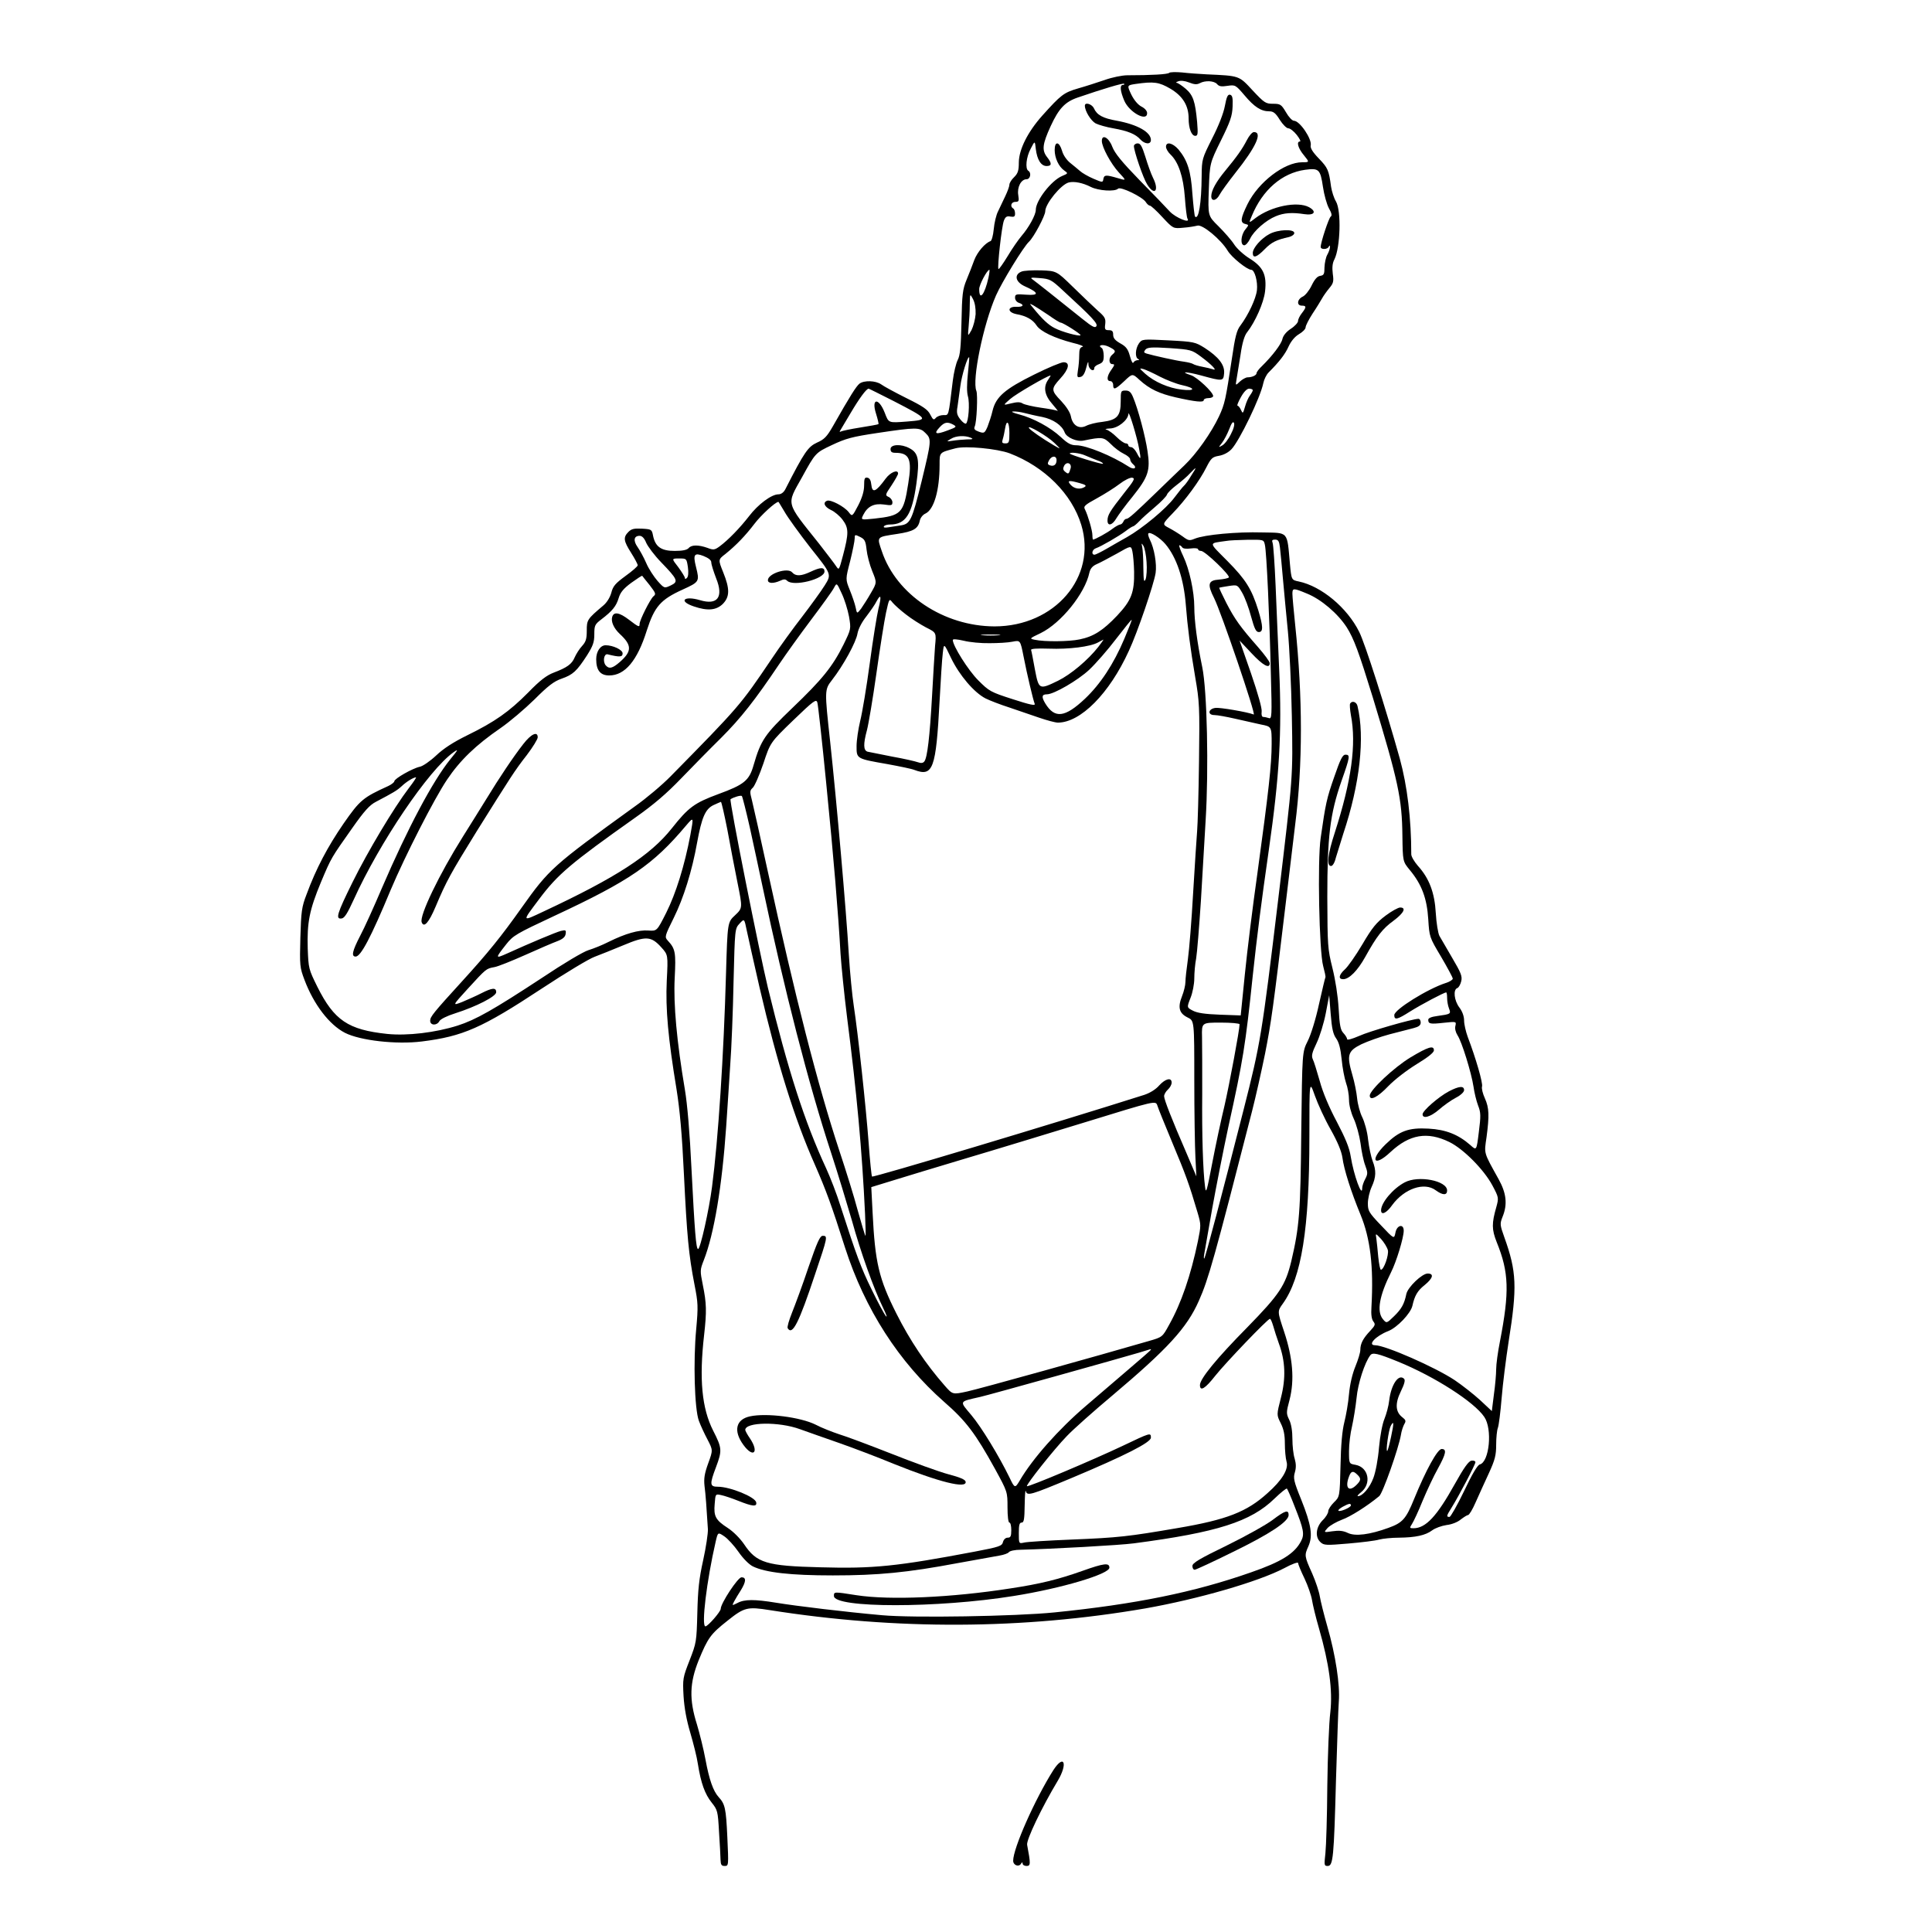
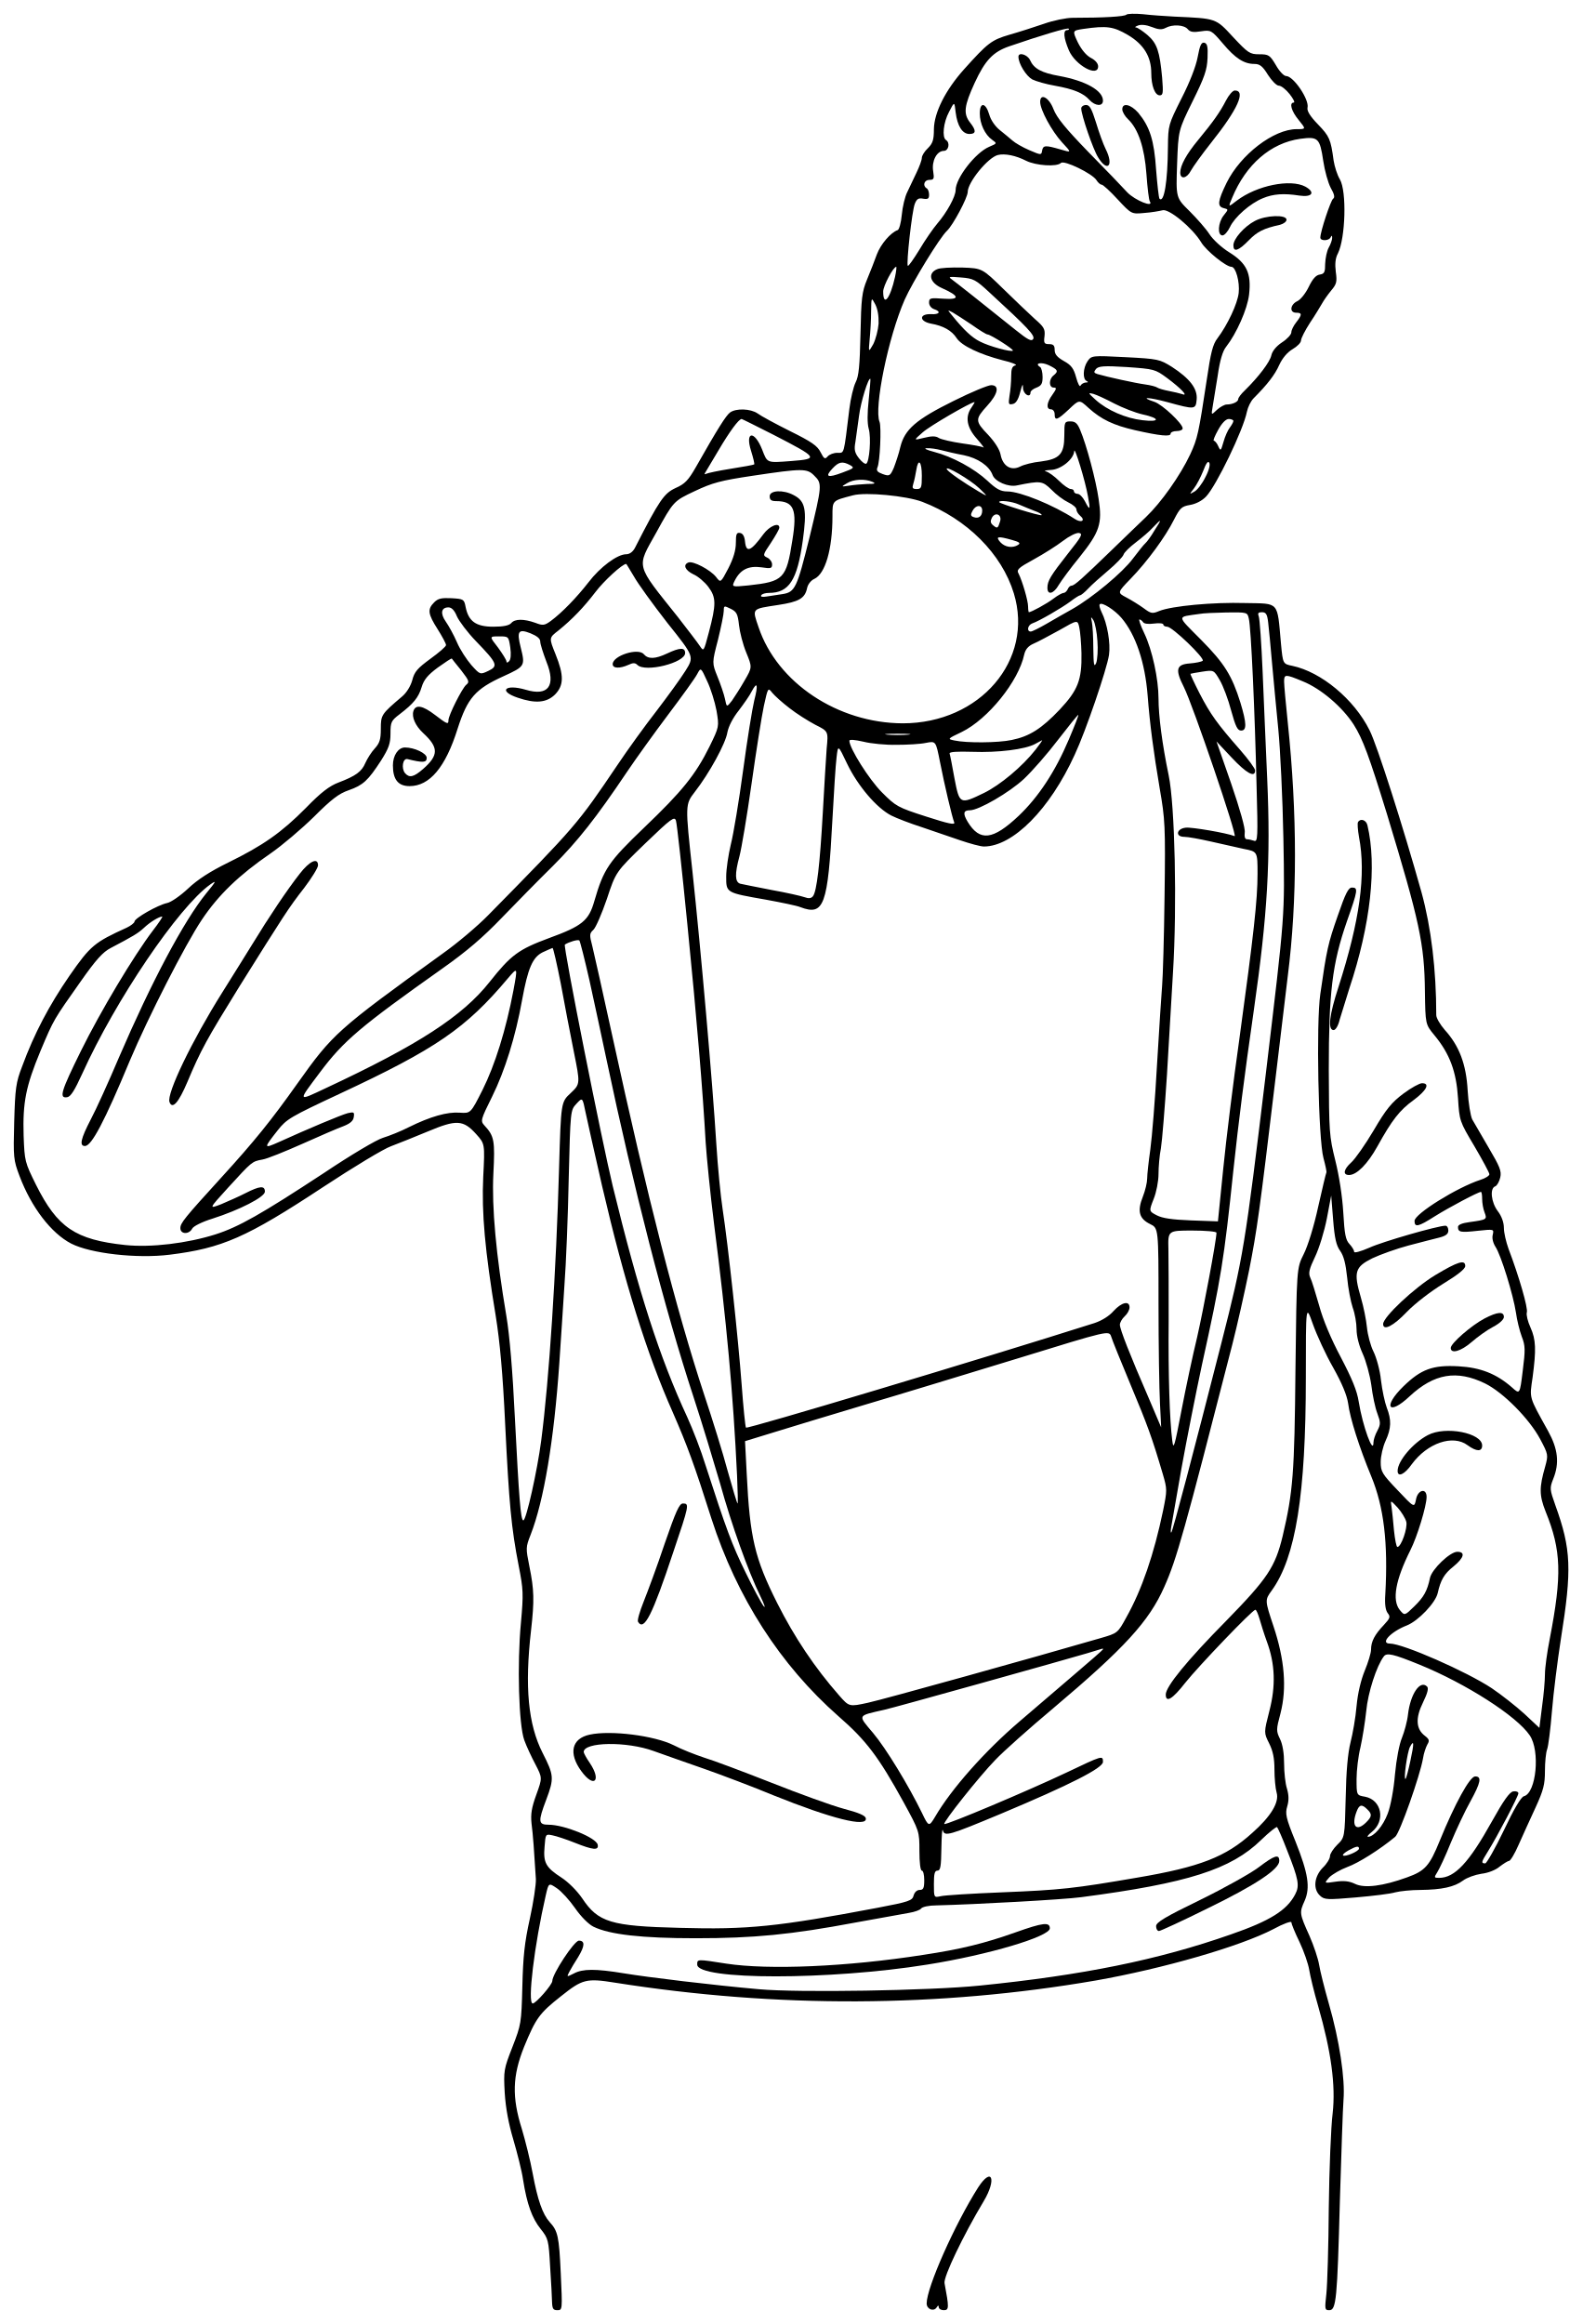
- <svg xmlns="http://www.w3.org/2000/svg" viewBox="0 0 1024 1024" role="img" aria-labelledby="t">
+ <svg xmlns="http://www.w3.org/2000/svg" viewBox="153.32 32.53 655.09 962.18" role="img" aria-labelledby="t">
  <g transform="translate(0,1024) scale(0.1,-0.1)" fill="currentColor" stroke="none">
    <path d="M6197 9854 c-7 -8 -95 -13 -222 -13 -27 0 -81 -11 -120 -25 -38 -13 -103 -34 -142 -45 -75 -22 -90 -34 -188 -143 -77 -86 -124 -179 -125 -248 0 -45 -5 -59 -25 -79 -14 -13 -25 -31 -25 -40 0 -9 -10 -36 -22 -61 -12 -25 -29 -61 -38 -80 -10 -19 -20 -62 -23 -95 -3 -33 -11 -61 -17 -63 -29 -10 -70 -58 -86 -100 -9 -26 -28 -73 -41 -105 -21 -51 -24 -77 -27 -226 -3 -132 -7 -174 -20 -199 -9 -18 -21 -68 -26 -110 -24 -195 -20 -182 -50 -182 -15 0 -33 -7 -40 -15 -11 -13 -15 -10 -29 17 -13 27 -38 44 -127 88 -60 30 -121 63 -134 73 -29 20 -89 22 -114 4 -17 -13 -49 -63 -142 -227 -31 -54 -45 -69 -84 -86 -47 -22 -66 -48 -167 -246 -9 -18 -23 -28 -37 -28 -37 0 -108 -53 -156 -116 -49 -63 -110 -126 -156 -160 -26 -19 -33 -20 -64 -8 -48 17 -85 17 -100 -1 -9 -10 -32 -15 -74 -15 -72 0 -103 22 -115 82 -6 32 -9 33 -58 36 -42 2 -56 -1 -72 -17 -29 -29 -26 -48 14 -111 19 -30 35 -60 35 -66 0 -6 -29 -31 -65 -57 -53 -39 -66 -53 -75 -89 -7 -25 -24 -52 -42 -67 -86 -73 -88 -76 -88 -134 0 -44 -5 -59 -25 -81 -14 -15 -31 -42 -39 -60 -15 -36 -40 -54 -111 -81 -37 -14 -72 -40 -135 -105 -102 -103 -178 -156 -323 -227 -75 -37 -126 -70 -165 -107 -32 -30 -71 -57 -87 -60 -38 -8 -135 -63 -135 -77 0 -5 -15 -17 -32 -25 -134 -61 -150 -74 -237 -199 -84 -122 -146 -239 -196 -375 -26 -67 -29 -91 -33 -230 -4 -148 -3 -158 22 -224 49 -130 131 -237 214 -280 80 -41 272 -63 408 -46 217 27 318 71 635 280 126 83 252 159 281 169 29 11 97 38 152 61 119 50 147 49 201 -11 36 -40 36 -40 29 -177 -7 -150 7 -304 52 -577 17 -107 29 -236 39 -450 16 -326 25 -425 56 -584 19 -97 20 -114 9 -236 -16 -169 -9 -422 14 -485 9 -25 30 -70 46 -100 29 -56 29 -56 4 -125 -20 -55 -24 -81 -20 -120 6 -45 11 -116 18 -230 1 -22 -10 -96 -25 -164 -22 -99 -28 -157 -31 -280 -4 -153 -5 -158 -41 -251 -36 -92 -37 -98 -32 -190 4 -64 16 -128 36 -195 16 -55 35 -129 40 -165 16 -101 37 -159 73 -204 31 -39 33 -45 39 -156 4 -63 8 -130 8 -147 1 -27 5 -33 22 -33 21 0 21 2 14 153 -7 153 -12 175 -46 212 -29 32 -50 92 -70 200 -10 55 -31 138 -45 185 -42 133 -39 220 9 340 49 119 63 139 153 210 89 71 105 75 224 56 671 -106 1340 -103 1990 9 278 49 598 141 736 213 40 22 74 34 74 28 0 -6 15 -43 34 -82 18 -38 36 -90 40 -115 4 -25 20 -92 37 -150 54 -188 73 -328 60 -444 -7 -55 -14 -230 -16 -390 -1 -159 -6 -320 -10 -357 -7 -64 -7 -68 12 -68 29 0 33 45 44 455 6 193 12 380 15 417 7 86 -17 246 -61 398 -18 63 -36 135 -40 160 -4 25 -22 79 -40 120 -42 93 -42 96 -20 145 24 55 15 113 -38 246 -40 98 -43 115 -34 145 7 24 7 45 -1 73 -7 21 -12 68 -12 104 0 42 -6 80 -17 102 -16 33 -16 39 2 106 27 105 17 223 -29 361 -36 108 -36 108 -7 148 99 137 141 397 141 882 0 303 0 303 29 221 16 -45 53 -126 84 -180 37 -66 57 -115 62 -148 8 -63 46 -182 96 -303 52 -126 70 -275 58 -488 -3 -42 1 -66 10 -78 12 -15 10 -21 -16 -49 -38 -40 -53 -68 -53 -102 0 -14 -12 -53 -26 -87 -16 -39 -29 -93 -34 -147 -4 -48 -16 -115 -25 -150 -11 -44 -18 -119 -20 -229 -4 -165 -4 -165 -35 -195 -16 -16 -30 -37 -30 -47 0 -10 -13 -32 -30 -48 -36 -37 -41 -89 -11 -116 18 -17 31 -17 148 -7 70 6 144 15 163 21 19 5 66 10 105 10 87 1 140 12 176 39 16 12 50 24 76 28 28 3 60 16 76 30 16 12 33 23 38 23 6 0 24 30 40 67 17 38 48 107 70 154 33 72 39 96 39 152 0 36 4 76 9 89 5 13 14 84 20 158 6 74 23 209 37 299 46 289 43 371 -23 554 -23 65 -24 70 -9 108 27 66 20 125 -21 199 -81 146 -77 133 -64 223 15 114 14 155 -9 206 -11 24 -18 52 -15 62 6 17 -33 151 -76 264 -10 28 -19 66 -19 86 0 22 -9 48 -25 69 -28 37 -34 95 -11 103 8 3 17 20 21 37 6 26 -2 45 -48 123 -30 51 -60 103 -68 117 -7 14 -16 68 -19 120 -6 109 -35 185 -95 251 -19 22 -35 49 -35 61 0 188 -21 362 -61 508 -75 268 -184 610 -215 671 -64 129 -201 242 -320 267 -39 8 -39 8 -47 92 -16 178 -5 165 -147 168 -134 4 -305 -12 -357 -33 -29 -12 -34 -11 -65 12 -18 13 -50 33 -71 44 -38 20 -38 20 17 77 70 72 145 175 180 245 25 49 32 55 66 61 24 4 50 17 67 35 42 44 154 275 169 351 4 19 16 44 28 56 56 56 88 97 106 138 13 28 33 52 55 65 19 11 35 27 35 36 0 9 17 42 37 73 21 31 43 68 50 80 7 13 24 37 38 54 22 26 25 36 19 77 -4 33 -2 57 9 77 31 63 37 256 8 306 -11 18 -22 53 -26 78 -12 89 -17 100 -65 150 -33 34 -46 56 -43 69 8 33 -58 131 -89 131 -9 0 -28 20 -42 45 -25 42 -30 45 -69 45 -39 0 -46 5 -108 71 -73 79 -68 77 -244 85 -38 2 -97 6 -130 10 -33 3 -64 2 -68 -2z m162 -55 c29 16 77 13 92 -5 10 -12 23 -14 55 -9 41 6 43 5 90 -50 52 -62 88 -85 131 -85 22 0 34 -9 56 -45 16 -25 36 -45 45 -45 10 0 30 -16 45 -35 15 -19 23 -35 17 -35 -20 0 -10 -36 21 -73 30 -37 30 -37 -9 -37 -95 0 -232 -105 -290 -222 -37 -76 -40 -98 -12 -105 20 -5 20 -5 0 -30 -24 -30 -27 -83 -5 -83 8 0 22 16 31 35 19 41 84 98 136 119 43 18 87 21 151 11 53 -8 68 13 25 37 -62 33 -201 5 -284 -58 -36 -28 -36 -28 -19 12 57 138 160 227 282 244 74 10 81 3 95 -91 6 -41 20 -91 31 -112 15 -26 18 -40 10 -45 -10 -7 -53 -136 -53 -161 0 -15 37 -14 43 2 4 8 6 7 6 -3 0 -8 -6 -26 -14 -40 -8 -14 -14 -44 -15 -67 0 -35 -3 -42 -22 -45 -16 -2 -30 -18 -46 -51 -13 -27 -34 -53 -47 -59 -30 -14 -34 -48 -5 -48 25 0 25 -8 0 -40 -11 -14 -20 -32 -20 -41 0 -9 -17 -28 -39 -42 -24 -16 -40 -36 -44 -54 -6 -27 -52 -88 -109 -144 -16 -15 -28 -31 -28 -37 0 -11 -24 -22 -48 -22 -8 0 -27 -10 -40 -22 -24 -23 -24 -23 -18 12 3 19 13 78 21 129 9 64 21 103 35 120 43 55 88 156 95 216 10 89 -10 130 -82 175 -31 19 -68 53 -82 75 -14 22 -52 65 -83 96 -56 55 -56 55 -51 195 5 139 5 139 64 259 50 101 60 130 62 180 2 47 -1 60 -14 63 -12 2 -18 -12 -27 -60 -7 -38 -33 -105 -67 -171 -54 -108 -55 -110 -56 -200 -1 -145 -16 -234 -35 -215 -3 4 -9 57 -14 120 -8 122 -26 178 -74 236 -31 35 -66 43 -66 14 0 -10 11 -29 24 -41 42 -40 68 -117 76 -227 4 -56 10 -107 14 -113 18 -28 -61 4 -93 37 -19 21 -91 96 -161 167 -95 98 -131 142 -145 178 -18 48 -55 68 -55 30 0 -33 48 -121 90 -167 41 -44 41 -44 -6 -30 -62 18 -72 18 -76 -5 -3 -19 -4 -19 -53 2 -28 12 -59 30 -70 40 -11 10 -35 29 -52 43 -19 15 -38 42 -44 65 -15 50 -39 52 -39 4 0 -42 21 -88 51 -109 21 -15 21 -15 -12 -29 -57 -24 -139 -130 -139 -179 0 -27 -37 -94 -76 -139 -17 -20 -51 -69 -74 -108 -24 -39 -45 -69 -48 -67 -7 8 17 227 29 257 8 20 15 25 35 21 19 -3 24 0 24 16 0 12 -4 24 -10 27 -18 11 -10 35 11 35 19 0 21 4 16 36 -7 42 15 84 44 84 20 0 27 34 9 45 -17 11 -11 73 13 117 22 43 22 43 27 -2 7 -57 28 -90 57 -90 28 0 29 14 3 47 -29 37 -25 69 19 165 43 93 76 128 143 151 131 45 241 78 246 73 3 -3 0 -6 -6 -6 -18 0 -15 -32 7 -84 27 -62 121 -113 121 -66 0 12 -12 26 -30 35 -19 10 -39 34 -54 64 -23 49 -23 49 23 56 97 14 124 10 184 -25 66 -39 97 -90 97 -158 0 -52 15 -92 35 -92 14 0 15 10 10 73 -10 109 -21 142 -60 176 -20 17 -41 31 -48 32 -7 0 -3 4 8 8 12 5 34 3 57 -6 27 -11 42 -12 57 -4z m-577 -550 c40 -20 127 -26 144 -9 13 13 130 -44 147 -71 6 -10 16 -19 22 -19 5 0 35 -27 66 -61 57 -61 57 -61 110 -56 30 2 63 8 75 11 26 9 125 -73 161 -133 21 -35 103 -101 125 -101 18 0 35 -63 30 -108 -5 -45 -46 -132 -88 -188 -19 -24 -28 -60 -44 -170 -34 -224 -38 -244 -69 -311 -41 -87 -120 -199 -183 -259 -28 -27 -91 -87 -139 -134 -124 -120 -157 -150 -169 -150 -6 0 -13 -7 -16 -15 -4 -8 -11 -15 -17 -15 -5 0 -24 -10 -41 -23 -27 -21 -93 -57 -103 -57 -1 0 -3 10 -3 23 0 25 -24 106 -39 136 -10 17 -3 24 63 60 40 22 94 56 120 76 26 20 56 35 67 33 17 -3 10 -15 -45 -84 -73 -93 -86 -114 -86 -143 0 -32 26 -25 47 12 11 18 49 70 86 115 83 104 95 138 79 241 -11 77 -50 224 -77 287 -11 26 -20 34 -39 34 -25 0 -26 -2 -26 -58 0 -77 -19 -98 -97 -108 -32 -3 -71 -13 -86 -21 -38 -19 -72 2 -81 50 -4 21 -24 52 -51 81 -55 57 -55 65 -5 120 46 50 53 86 17 86 -13 0 -83 -29 -155 -65 -156 -77 -203 -118 -221 -191 -6 -27 -19 -65 -27 -86 -15 -34 -18 -36 -46 -26 -22 8 -27 14 -22 27 11 22 17 169 9 189 -24 57 36 351 104 506 32 72 145 257 175 285 25 23 86 138 86 161 0 40 84 143 125 153 29 7 74 -2 117 -24z m-543 -481 c-20 -90 -49 -126 -49 -60 0 23 42 102 54 102 2 0 0 -19 -5 -42z m-68 -193 c-2 -27 -12 -65 -22 -85 -20 -35 -20 -35 -15 20 3 30 6 82 6 115 1 60 1 60 17 30 10 -19 15 -48 14 -80z m-41 -316 c-6 -56 -6 -97 0 -119 11 -37 3 -137 -10 -145 -5 -3 -18 7 -30 22 -18 23 -21 36 -15 68 3 22 10 70 15 108 7 57 39 161 47 153 1 -1 -2 -40 -7 -87z m426 -31 c-28 -39 -20 -83 22 -130 20 -23 32 -39 27 -36 -6 4 -45 11 -88 17 -42 6 -85 16 -96 22 -13 9 -30 9 -62 1 -44 -11 -44 -11 -5 23 29 26 196 123 214 125 2 0 -4 -10 -12 -22z m-819 -114 c184 -95 187 -99 73 -108 -104 -8 -99 -9 -121 47 -32 81 -72 77 -46 -5 9 -29 15 -54 13 -56 -2 -2 -46 -10 -97 -18 -51 -8 -97 -18 -102 -21 -6 -3 -8 -2 -5 3 3 5 28 47 56 94 46 78 84 130 96 130 2 0 62 -30 133 -66z m1903 58 c0 -5 -7 -17 -15 -28 -8 -10 -20 -37 -26 -59 -11 -38 -12 -39 -22 -17 -5 12 -14 22 -18 22 -4 0 4 20 18 45 16 29 32 45 44 45 10 0 19 -4 19 -8z m-1210 -121 c19 -5 61 -15 94 -21 58 -12 105 -44 119 -82 10 -27 65 -51 101 -43 98 20 105 19 143 -18 19 -20 50 -43 69 -52 19 -9 34 -22 34 -29 0 -8 7 -19 15 -26 25 -21 5 -32 -23 -13 -86 56 -224 113 -278 113 -27 0 -45 9 -82 44 -55 51 -145 100 -222 120 -31 8 -44 15 -30 15 14 1 41 -3 60 -8z m608 -192 c11 -57 8 -60 -13 -19 -9 17 -22 30 -30 30 -8 0 -15 5 -15 10 0 6 -6 10 -13 10 -8 0 -30 15 -49 34 -19 19 -43 36 -54 39 -10 2 -2 5 19 6 42 1 96 44 98 78 1 23 46 -124 57 -188z m486 80 c-13 -27 -34 -54 -46 -60 -21 -12 -21 -12 -1 14 11 14 28 47 38 72 12 32 20 43 25 34 5 -7 -1 -32 -16 -60z m-1471 50 c19 -11 17 -13 -32 -31 -61 -23 -74 -18 -41 17 26 28 41 31 73 14z m297 -44 c0 -49 -2 -55 -21 -55 -18 0 -20 4 -14 23 4 12 9 37 12 55 8 52 23 37 23 -23z m238 -52 c37 -36 37 -36 -3 -13 -61 36 -123 79 -131 91 -13 22 98 -43 134 -78z m-683 52 c33 -32 32 -40 -20 -255 -52 -210 -60 -227 -112 -235 -21 -3 -51 -8 -66 -10 -17 -3 -26 -1 -22 5 3 6 18 10 32 10 83 0 117 52 140 216 18 129 11 164 -38 189 -43 23 -99 20 -99 -5 0 -15 7 -20 26 -20 74 0 89 -34 68 -162 -25 -160 -36 -171 -182 -187 -70 -7 -70 -7 -56 21 23 45 57 61 109 54 40 -6 45 -5 45 12 0 10 -9 23 -20 28 -19 9 -19 11 15 61 19 29 35 57 35 63 0 24 -41 7 -66 -27 -52 -71 -71 -79 -76 -31 -2 22 -9 34 -20 36 -15 3 -18 -4 -18 -41 0 -30 -10 -64 -31 -105 -32 -61 -32 -61 -51 -36 -24 30 -95 67 -114 60 -24 -9 -15 -32 20 -49 19 -8 47 -32 62 -52 33 -44 33 -72 2 -189 -21 -79 -21 -80 -37 -56 -9 14 -50 67 -91 120 -178 223 -172 202 -90 349 72 131 72 131 159 172 74 35 107 44 241 64 207 31 225 31 255 0z m240 -25 c16 -7 11 -9 -21 -9 -23 -1 -57 -4 -75 -7 -34 -5 -34 -5 -9 10 27 17 74 19 105 6z m207 -83 c185 -71 329 -215 379 -379 84 -276 -140 -538 -460 -538 -269 1 -520 168 -597 398 -27 79 -30 75 81 92 86 13 111 27 120 70 3 15 16 32 30 38 45 21 75 122 75 259 0 67 -2 64 85 87 53 14 221 -2 287 -27z m400 -11 c18 -8 48 -20 66 -27 18 -6 30 -14 28 -17 -5 -5 -176 48 -176 54 0 9 53 3 82 -10z m-152 -25 c0 -24 -15 -35 -36 -27 -12 4 -13 10 -4 26 14 26 40 26 40 1z m74 -45 c-9 -29 -11 -31 -29 -16 -11 9 -12 17 -5 31 14 26 43 13 34 -15z m639 -38 c-14 -24 -31 -47 -38 -53 -6 -5 -29 -34 -51 -63 -42 -57 -168 -162 -251 -209 -28 -15 -75 -43 -105 -60 -31 -18 -61 -33 -67 -33 -18 0 -13 27 7 34 27 9 122 64 158 91 18 14 36 25 39 25 4 0 19 12 34 28 14 15 52 49 83 75 32 27 60 56 63 65 3 10 26 32 51 51 25 19 58 47 72 63 36 38 37 35 5 -14z m-589 -39 c29 -8 36 -13 25 -20 -23 -15 -55 -10 -74 11 -21 24 -11 26 49 9z m-1566 -151 c16 -29 79 -116 139 -193 111 -139 111 -139 74 -198 -20 -32 -74 -106 -119 -165 -46 -59 -120 -161 -164 -227 -164 -243 -171 -251 -533 -619 -44 -45 -129 -117 -190 -160 -436 -315 -454 -331 -601 -538 -107 -151 -178 -239 -314 -388 -154 -169 -170 -189 -170 -210 0 -26 36 -27 49 -2 5 10 41 28 83 41 113 36 218 90 218 112 0 26 -21 24 -80 -6 -27 -14 -73 -34 -101 -46 -52 -20 -52 -20 29 69 99 108 98 108 142 116 19 3 93 33 165 65 71 32 148 65 170 73 28 11 41 22 43 38 3 20 1 22 -25 16 -27 -7 -165 -65 -286 -120 -63 -28 -63 -26 -4 49 37 47 53 56 256 151 399 186 523 271 697 478 41 48 41 48 23 -50 -31 -163 -76 -308 -128 -412 -49 -97 -49 -97 -94 -94 -52 4 -122 -16 -211 -60 -33 -17 -81 -36 -107 -44 -27 -8 -133 -71 -245 -146 -259 -170 -352 -223 -449 -254 -117 -37 -266 -55 -373 -44 -207 22 -281 72 -370 250 -46 93 -47 97 -51 203 -4 138 9 204 70 351 56 133 54 128 166 287 64 91 92 122 125 139 93 49 112 60 137 83 25 24 63 47 76 47 3 0 -14 -26 -38 -57 -80 -105 -218 -336 -298 -498 -84 -170 -92 -198 -58 -193 15 2 31 28 63 98 138 305 398 689 530 783 27 19 25 14 -17 -37 -93 -115 -226 -365 -362 -681 -42 -99 -94 -214 -116 -255 -42 -81 -48 -110 -24 -110 27 0 80 99 186 354 76 180 229 480 298 583 69 103 153 184 284 274 48 33 129 102 180 152 72 72 103 96 144 110 60 21 80 40 134 123 32 51 39 70 39 112 0 47 3 53 37 79 59 45 79 70 92 113 9 30 25 50 67 81 31 22 56 39 58 37 1 -1 18 -24 39 -49 33 -43 35 -48 20 -60 -17 -15 -73 -126 -73 -146 0 -19 -5 -17 -56 22 -51 39 -80 44 -89 16 -8 -25 8 -61 40 -91 65 -60 65 -92 0 -149 -39 -34 -57 -38 -75 -17 -16 20 -9 62 10 58 65 -16 80 -15 80 5 0 19 -51 43 -90 43 -28 0 -50 -33 -50 -74 0 -59 22 -86 69 -86 83 0 149 78 199 238 41 127 73 164 190 217 90 41 90 43 71 120 -17 67 -9 77 40 58 27 -11 41 -22 41 -34 0 -11 12 -48 26 -85 40 -99 7 -143 -86 -115 -85 25 -116 -5 -33 -33 73 -25 119 -21 154 13 37 38 38 79 2 168 -27 67 -27 67 12 97 58 47 105 96 154 160 34 45 111 116 127 116 1 0 15 -24 32 -52z m2019 -172 c59 -70 97 -183 108 -321 9 -117 24 -232 50 -385 22 -127 24 -154 20 -445 -2 -170 -7 -337 -10 -370 -3 -33 -12 -179 -21 -325 -8 -146 -21 -305 -28 -355 -7 -49 -13 -103 -13 -120 0 -16 -8 -50 -18 -75 -24 -60 -15 -91 30 -113 35 -17 35 -17 35 -329 0 -172 3 -358 6 -413 l5 -100 -51 120 c-80 184 -120 287 -120 305 0 9 9 25 20 35 11 10 20 26 20 37 0 29 -33 21 -66 -15 -18 -21 -49 -40 -79 -50 -482 -153 -1436 -439 -1443 -433 -3 3 -11 83 -18 178 -14 189 -56 578 -79 728 -8 52 -20 174 -26 270 -15 246 -64 804 -99 1129 -30 275 -30 275 10 327 60 77 128 201 135 247 5 25 23 60 47 90 21 28 46 63 54 80 23 43 27 27 10 -39 -8 -33 -29 -162 -46 -289 -17 -126 -40 -264 -51 -307 -10 -42 -19 -102 -19 -132 0 -68 -2 -67 164 -96 65 -12 129 -25 143 -31 98 -37 114 5 133 366 6 110 13 224 17 254 6 53 6 53 44 -27 44 -91 122 -183 183 -214 22 -11 79 -33 126 -48 47 -16 118 -40 158 -54 41 -14 85 -26 99 -26 120 0 273 154 376 380 46 98 133 354 142 413 7 48 -7 131 -31 178 -7 15 -11 29 -7 32 9 10 62 -24 90 -57z m-1584 -29 c3 -29 16 -80 30 -114 25 -61 25 -61 -7 -116 -17 -30 -41 -67 -52 -83 -22 -28 -22 -28 -29 7 -4 19 -18 60 -31 92 -23 57 -23 57 2 153 13 53 24 107 24 120 0 21 1 22 29 8 24 -12 29 -21 34 -67z m-1168 36 c9 -20 44 -67 79 -103 89 -92 93 -103 51 -123 -34 -16 -34 -16 -70 24 -19 22 -47 64 -60 95 -13 30 -34 68 -46 85 -24 34 -19 59 11 59 13 0 25 -12 35 -37z m3279 -10 c9 -35 25 -387 32 -692 6 -217 5 -233 -11 -227 -9 3 -22 6 -29 6 -8 0 -11 10 -9 28 3 16 -20 97 -56 202 l-61 175 63 -67 c61 -65 97 -85 97 -53 0 8 -28 46 -62 85 -94 107 -123 147 -168 234 -22 43 -39 80 -38 81 2 1 24 5 50 9 47 7 47 7 72 -36 14 -24 35 -80 47 -126 18 -65 26 -82 41 -82 24 0 23 30 -3 116 -35 112 -66 162 -163 260 -103 104 -102 93 -6 107 14 3 64 5 111 6 87 1 87 1 93 -26z m80 -15 c3 -24 10 -99 16 -168 6 -69 18 -192 26 -275 8 -82 18 -285 21 -450 6 -328 7 -308 -72 -970 -87 -722 -94 -765 -184 -1118 -115 -451 -202 -782 -208 -787 -3 -3 -3 9 0 25 3 17 22 125 42 240 21 116 59 309 85 430 79 358 91 432 130 805 22 204 44 379 85 665 56 390 70 621 55 955 -6 129 -14 330 -19 445 -5 116 -12 218 -16 228 -5 13 -2 17 13 17 17 0 22 -8 26 -42z m-707 -77 c3 -36 0 -77 -5 -91 -9 -20 -11 -8 -12 60 0 47 -3 96 -6 110 -5 23 -4 23 7 6 6 -11 14 -49 16 -85z m-66 -51 c2 -111 -15 -153 -90 -233 -75 -79 -125 -111 -199 -126 -56 -12 -187 -13 -237 -2 -30 6 -29 7 30 35 109 53 236 211 259 321 5 21 16 35 39 45 17 7 65 33 107 56 75 43 75 43 82 11 4 -18 8 -66 9 -107z m255 129 c4 -7 22 -9 45 -6 22 3 39 1 39 -4 0 -5 7 -9 16 -9 21 0 157 -131 147 -141 -5 -4 -28 -9 -53 -11 -57 -4 -62 -25 -25 -98 37 -73 224 -622 210 -617 -32 13 -179 38 -202 35 -39 -4 -45 -38 -6 -38 15 0 64 -9 108 -19 44 -10 106 -24 138 -31 57 -11 57 -11 57 -103 0 -109 -16 -251 -75 -682 -25 -176 -55 -418 -67 -539 l-22 -218 -111 4 c-79 3 -119 9 -142 21 -33 17 -33 17 -13 68 11 27 20 73 20 103 0 29 4 77 10 107 5 30 16 167 25 304 8 138 19 329 25 425 17 274 8 691 -18 815 -27 130 -42 246 -42 318 0 80 -26 201 -59 270 -15 31 -24 57 -20 57 4 0 11 -5 15 -11z m-2620 -105 c4 -29 2 -50 -5 -57 -7 -7 -11 -7 -11 0 0 5 -16 31 -35 57 -36 46 -36 46 4 46 40 0 40 0 47 -46z m854 -262 c11 -66 11 -66 -29 -148 -58 -117 -114 -186 -271 -336 -147 -141 -167 -170 -206 -304 -23 -81 -50 -103 -187 -153 -127 -47 -158 -70 -246 -181 -113 -143 -295 -261 -680 -441 -117 -55 -116 -58 -23 66 98 131 168 190 507 430 102 72 168 129 245 209 58 60 153 157 212 215 104 104 179 199 308 391 35 52 111 158 169 235 58 77 113 153 121 169 15 28 15 28 41 -29 15 -31 32 -86 39 -123z m2427 122 c75 -30 164 -106 211 -179 38 -60 64 -131 138 -371 135 -445 155 -537 157 -734 2 -136 2 -136 39 -181 64 -77 91 -151 98 -260 6 -95 6 -96 68 -200 34 -58 62 -110 62 -116 0 -6 -17 -17 -37 -23 -96 -31 -273 -141 -273 -170 0 -28 15 -25 84 19 59 37 180 101 191 101 3 0 5 -13 5 -29 0 -16 4 -41 10 -56 11 -29 10 -30 -62 -40 -31 -4 -48 -11 -48 -20 0 -22 10 -24 82 -16 67 7 67 7 62 -16 -4 -14 1 -34 11 -50 23 -34 74 -200 85 -273 4 -30 15 -75 24 -99 15 -38 15 -55 4 -142 -12 -98 -12 -98 -45 -68 -64 56 -130 82 -221 87 -106 6 -155 -12 -228 -83 -87 -85 -62 -124 26 -41 101 94 195 110 312 53 75 -37 183 -146 228 -230 34 -64 34 -66 21 -114 -25 -87 -25 -119 2 -187 65 -160 68 -262 17 -526 -11 -55 -20 -121 -20 -147 0 -25 -5 -85 -12 -134 l-11 -88 -62 58 c-34 31 -95 79 -135 106 -104 69 -368 185 -422 185 -42 0 3 49 70 75 48 19 119 94 128 134 12 54 27 80 65 110 44 36 51 61 16 61 -30 0 -105 -72 -113 -108 -11 -54 -26 -80 -65 -118 -40 -39 -40 -39 -60 -15 -33 41 -18 124 44 248 28 55 67 183 67 220 0 39 -37 30 -44 -11 -7 -34 -7 -34 -76 39 -65 68 -70 77 -70 117 0 24 9 63 20 87 24 52 25 87 5 138 -8 21 -19 72 -24 114 -4 41 -19 94 -31 118 -12 24 -24 69 -27 100 -3 31 -14 86 -25 123 -31 106 -25 127 47 163 34 16 101 40 150 53 50 13 107 28 128 33 27 7 37 15 37 29 0 11 -5 20 -12 20 -31 0 -261 -66 -315 -91 -37 -16 -63 -23 -63 -17 0 7 -9 21 -20 33 -15 16 -20 40 -25 130 -4 67 -17 151 -33 215 -25 101 -26 116 -27 375 0 321 14 439 75 615 46 130 47 140 21 140 -15 0 -27 -24 -59 -117 -40 -114 -46 -141 -72 -323 -18 -121 -8 -604 13 -680 8 -30 14 -57 12 -60 -2 -3 -17 -67 -34 -142 -17 -79 -43 -163 -60 -196 -29 -58 -29 -58 -34 -478 -4 -430 -10 -506 -53 -689 -31 -128 -62 -175 -233 -350 -163 -165 -251 -273 -251 -306 0 -36 28 -19 81 49 55 69 278 302 290 302 4 0 11 -17 17 -37 6 -21 19 -63 30 -93 35 -94 38 -185 11 -289 -23 -90 -23 -90 -1 -134 16 -32 22 -62 22 -108 0 -35 4 -79 9 -96 12 -40 -24 -99 -101 -167 -109 -99 -216 -141 -476 -185 -262 -45 -315 -51 -562 -61 -124 -5 -237 -12 -252 -16 -28 -6 -28 -6 -28 50 0 43 3 56 15 56 12 0 15 17 16 93 1 50 3 84 6 74 7 -27 24 -22 242 69 286 120 421 189 421 214 0 28 -2 27 -151 -44 -156 -74 -499 -219 -506 -213 -6 7 144 196 211 265 33 35 142 132 241 215 294 248 396 359 459 502 51 114 82 225 282 1005 19 74 50 212 69 305 33 169 42 231 110 800 20 165 42 353 50 417 40 314 40 673 0 1053 -8 77 -15 153 -15 168 0 31 5 31 77 1z m-2125 -111 c29 -23 77 -53 107 -69 54 -27 54 -27 47 -98 -3 -39 -10 -159 -16 -266 -12 -214 -25 -327 -41 -346 -7 -9 -18 -10 -34 -4 -14 5 -75 19 -137 30 -62 12 -121 24 -130 26 -22 7 -23 40 -3 114 8 30 31 165 50 300 19 135 42 280 51 322 17 77 17 77 35 54 10 -12 42 -41 71 -63z m1157 -129 c-57 -135 -127 -240 -208 -317 -107 -101 -161 -107 -211 -25 -21 35 -18 48 9 48 37 0 164 74 224 130 34 32 98 105 142 163 44 57 81 103 83 102 2 -1 -16 -47 -39 -101z m-666 19 c-24 -2 -62 -2 -85 0 -24 2 -5 4 42 4 47 0 66 -2 43 -4z m-48 -42 c44 0 99 3 122 8 41 8 41 8 58 -78 19 -97 50 -228 59 -251 5 -12 -23 -6 -116 24 -118 38 -125 42 -183 100 -53 53 -135 183 -135 214 0 6 23 4 58 -4 31 -8 93 -14 137 -13z m576 -20 c-55 -70 -146 -146 -213 -179 -101 -49 -102 -48 -123 61 -9 50 -18 97 -20 102 -2 7 31 9 95 7 104 -4 219 10 260 33 14 8 27 14 28 15 2 0 -10 -17 -27 -39z m-1442 -721 c40 -401 64 -692 76 -905 4 -60 19 -213 35 -340 51 -397 79 -702 95 -1040 3 -66 4 -117 2 -115 -3 3 -21 64 -41 135 -19 72 -63 213 -97 315 -116 352 -235 818 -379 1479 -39 179 -77 349 -84 377 -13 49 -12 54 4 69 10 9 35 67 56 128 37 112 37 112 158 229 109 105 122 114 128 95 4 -12 25 -204 47 -427z m-405 -235 c19 -88 51 -234 70 -325 112 -532 242 -1038 361 -1400 35 -107 84 -269 110 -358 47 -170 116 -363 167 -467 16 -33 22 -51 13 -40 -9 11 -43 74 -75 140 -56 114 -80 179 -165 442 -19 62 -54 152 -76 200 -115 248 -202 519 -309 958 -44 182 -206 994 -198 999 17 11 54 22 60 17 3 -3 22 -78 42 -166z m-119 -12 c15 -82 39 -208 54 -282 27 -134 27 -134 -13 -172 -40 -37 -40 -37 -48 -310 -12 -430 -41 -876 -74 -1129 -16 -123 -62 -330 -74 -330 -11 0 -18 94 -35 425 -9 191 -22 343 -35 420 -43 255 -61 451 -54 590 7 137 4 156 -37 200 -17 19 -16 23 32 120 52 105 97 248 124 400 24 131 43 176 85 197 19 9 38 17 41 18 3 0 18 -66 34 -147z m171 -838 c93 -400 185 -695 293 -938 59 -135 89 -216 160 -440 105 -326 285 -606 526 -818 115 -100 166 -168 269 -355 66 -121 66 -121 66 -203 0 -47 4 -81 10 -81 6 0 10 -18 10 -40 0 -33 -4 -40 -19 -40 -11 0 -21 -9 -25 -23 -5 -21 -18 -26 -150 -51 -412 -78 -537 -91 -818 -83 -286 7 -338 23 -404 122 -22 32 -57 67 -86 86 -65 42 -76 62 -70 128 4 53 4 53 33 47 16 -3 58 -17 93 -31 75 -30 99 -32 94 -8 -5 29 -139 83 -203 83 -43 0 -45 12 -10 104 33 88 32 101 -15 193 -60 118 -75 273 -48 508 14 124 13 167 -7 265 -15 75 -15 79 5 130 55 140 97 392 119 710 6 85 15 229 21 320 7 91 15 292 18 447 7 281 7 281 32 308 25 27 25 27 38 -37 7 -34 38 -171 68 -303z m3056 -269 c15 -21 23 -53 29 -110 4 -45 15 -101 23 -125 9 -24 16 -64 16 -90 0 -28 10 -67 25 -100 14 -30 30 -89 36 -130 5 -42 16 -95 25 -118 14 -38 14 -45 0 -72 -9 -16 -16 -38 -16 -48 0 -55 -45 68 -61 168 -7 46 -28 96 -74 184 -40 75 -74 155 -90 215 -15 52 -31 105 -37 116 -8 18 -4 35 20 85 17 35 39 107 49 159 l18 95 8 -100 c6 -77 13 -107 29 -129z m-512 75 c0 -30 -54 -318 -80 -432 -18 -74 -47 -210 -65 -304 -29 -152 -33 -165 -38 -125 -11 84 -17 274 -15 495 0 121 0 255 -1 298 -2 77 -2 77 99 77 55 0 100 -4 100 -9z m-355 -631 c69 -165 87 -213 133 -369 18 -62 18 -66 1 -150 -38 -182 -88 -328 -152 -442 -36 -66 -36 -66 -109 -87 -268 -78 -896 -253 -961 -267 -78 -17 -78 -17 -120 31 -100 114 -184 239 -256 382 -93 185 -113 270 -126 534 l-7 136 114 35 c62 19 235 72 383 116 149 44 437 132 640 194 370 114 370 114 379 88 4 -14 41 -105 81 -201z m1141 -566 c6 -25 -21 -104 -37 -104 -4 0 -10 30 -14 68 -3 37 -8 81 -10 97 -5 30 -5 30 25 -2 16 -18 32 -44 36 -59z m-1256 -528 c0 -2 -55 -50 -122 -107 -67 -57 -167 -143 -223 -191 -144 -123 -283 -280 -350 -395 -25 -42 -27 -42 -54 15 -55 113 -149 268 -203 332 -64 76 -67 70 47 96 38 8 760 210 840 234 72 22 65 21 65 16z m1310 -63 c194 -79 404 -214 457 -293 44 -64 27 -239 -24 -252 -12 -3 -42 -54 -83 -141 -36 -75 -71 -136 -77 -137 -18 0 -17 5 10 48 40 64 127 230 127 242 0 6 -9 10 -21 8 -15 -2 -40 -37 -89 -125 -94 -169 -153 -233 -218 -233 -21 0 -22 1 -8 23 8 12 34 67 56 122 23 55 59 132 81 171 44 80 48 104 20 104 -22 0 -84 -113 -146 -265 -43 -106 -61 -126 -136 -153 -99 -36 -176 -46 -215 -27 -25 12 -47 14 -82 9 -47 -7 -47 -7 -25 18 13 13 46 32 75 43 45 16 134 72 198 125 19 15 103 254 115 324 3 21 12 47 18 58 10 16 8 22 -10 36 -37 28 -40 73 -8 138 19 39 24 59 17 66 -29 29 -69 -31 -79 -115 -3 -29 -15 -72 -25 -97 -11 -26 -23 -88 -29 -152 -5 -62 -18 -131 -30 -162 -19 -51 -57 -96 -82 -96 -5 0 2 9 16 20 58 46 41 133 -28 146 -35 6 -35 6 -35 73 0 36 7 95 16 131 8 36 19 103 24 150 7 77 43 188 73 227 12 16 39 10 147 -34z m-37 -398 c-8 -38 -17 -72 -20 -75 -10 -8 7 111 18 132 17 32 18 17 2 -57z m-179 -201 c21 -20 20 -30 -4 -54 -41 -41 -63 -16 -40 44 11 30 22 32 44 10z m-332 -169 c48 -121 53 -147 34 -183 -34 -66 -104 -110 -266 -166 -302 -106 -614 -169 -1040 -212 -207 -21 -753 -30 -915 -15 -192 17 -457 49 -560 66 -116 19 -169 19 -206 -1 -30 -15 -30 -15 -18 8 7 13 23 40 36 60 28 46 29 68 3 68 -19 0 -110 -138 -110 -167 0 -15 -68 -93 -81 -93 -23 0 7 244 54 448 12 52 12 52 46 29 18 -12 52 -49 75 -82 24 -35 56 -67 76 -77 67 -33 201 -48 424 -48 240 0 395 15 661 65 99 18 199 36 222 40 24 4 46 12 50 18 5 7 33 13 63 13 162 4 526 24 600 34 442 58 620 115 745 237 33 32 63 56 66 53 3 -3 22 -45 41 -95z m298 6 c0 -11 -59 -36 -66 -28 -3 3 7 12 23 21 33 18 43 19 43 7z" />
    <path d="M5750 9680 c0 -29 32 -80 57 -94 16 -8 58 -20 93 -26 79 -14 119 -31 144 -59 24 -26 56 -28 56 -3 0 42 -72 82 -180 102 -74 13 -106 30 -122 66 -11 23 -48 34 -48 14z" />
    <path d="M6609 9498 c-24 -47 -53 -88 -115 -163 -48 -58 -74 -105 -74 -135 0 -29 27 -25 44 8 8 15 46 68 84 116 110 138 145 216 98 216 -9 0 -25 -19 -37 -42z" />
    <path d="M6010 9466 c0 -27 49 -170 70 -203 39 -64 66 -34 31 35 -10 20 -28 70 -40 110 -18 57 -26 72 -41 72 -11 0 -20 -7 -20 -14z" />
    <path d="M6729 9000 c-44 -23 -89 -74 -89 -101 0 -30 21 -23 63 20 36 37 62 50 130 65 15 4 27 13 27 21 0 22 -86 19 -131 -5z" />
    <path d="M5413 8800 c-40 -17 -30 -56 20 -78 74 -33 76 -49 7 -44 -55 4 -60 3 -60 -16 0 -12 9 -23 20 -27 31 -10 24 -23 -12 -21 -49 2 -50 -29 -1 -39 52 -9 87 -29 107 -60 21 -32 95 -67 191 -92 39 -9 62 -19 53 -21 -14 -3 -18 -14 -18 -45 0 -23 -3 -59 -7 -81 -5 -34 -4 -38 13 -34 13 2 23 17 31 48 9 35 12 39 12 18 1 -26 31 -43 31 -18 0 6 11 15 25 20 20 8 25 16 25 44 0 19 -5 38 -10 41 -26 16 5 22 35 8 39 -19 42 -25 20 -43 -20 -16 -19 -50 1 -50 13 0 12 -5 -5 -29 -25 -34 -27 -61 -6 -61 8 0 15 -9 15 -20 0 -29 11 -25 59 20 43 41 43 41 81 6 53 -48 104 -72 191 -92 106 -24 149 -28 149 -15 0 6 11 11 25 11 14 0 25 5 25 11 0 20 -84 99 -117 110 -64 21 -25 20 53 -1 116 -32 118 -31 122 11 4 45 -29 87 -103 135 -50 31 -56 33 -192 40 -139 7 -140 7 -157 -17 -19 -28 -21 -75 -3 -82 7 -4 6 -6 -5 -6 -9 -1 -18 -7 -21 -13 -3 -7 -11 8 -18 34 -10 37 -20 51 -51 68 -28 16 -38 28 -38 46 0 18 -5 24 -23 24 -20 0 -23 4 -19 33 3 29 -2 38 -40 71 -23 21 -82 77 -130 124 -88 86 -88 86 -170 89 -46 1 -93 -1 -105 -7z m218 -97 c158 -145 189 -178 180 -192 -7 -11 -22 -3 -72 37 -132 106 -247 197 -265 210 -16 11 -11 12 37 8 53 -4 62 -9 120 -63z m-74 -133 c31 -22 60 -40 65 -40 12 0 110 -62 105 -67 -7 -7 -99 18 -137 38 -32 16 -65 46 -115 108 -20 24 -20 24 3 12 12 -7 48 -30 79 -51z m808 -220 c58 -43 91 -78 63 -67 -9 3 -34 9 -55 13 -21 4 -42 10 -48 14 -5 4 -28 10 -50 13 -39 5 -161 32 -198 43 -15 5 -16 8 -6 21 11 12 32 14 128 8 113 -8 117 -9 166 -45z m-218 -106 c33 -17 86 -38 117 -45 74 -16 73 -33 -1 -24 -69 8 -145 41 -193 84 -32 29 -33 31 -10 25 14 -4 53 -22 87 -40z" />
    <path d="M4295 7209 c-49 -23 -78 -24 -96 -3 -23 28 -129 -6 -129 -41 0 -18 29 -19 65 -3 19 9 28 9 37 0 33 -33 198 9 198 49 0 24 -22 23 -75 -2z" />
    <path d="M2774 6297 c-51 -65 -127 -178 -197 -293 -30 -49 -86 -138 -124 -199 -125 -199 -231 -419 -218 -453 12 -32 38 -2 74 83 56 133 79 175 217 398 181 289 202 323 267 406 31 41 57 83 57 93 0 34 -35 18 -76 -35z" />
    <path d="M7156 6511 c-3 -5 -1 -32 4 -61 30 -156 3 -348 -85 -622 -38 -116 -45 -178 -20 -178 8 0 19 17 25 43 7 23 25 81 40 129 88 264 115 508 75 676 -5 22 -29 30 -39 13z" />
    <path d="M7344 5387 c-48 -36 -71 -63 -123 -152 -35 -59 -77 -119 -93 -133 -32 -29 -36 -52 -9 -52 32 0 77 46 117 118 61 110 92 150 150 192 55 41 69 70 35 70 -10 0 -45 -19 -77 -43z" />
    <path d="M7475 4635 c-87 -53 -215 -173 -215 -202 0 -30 43 -8 98 50 35 36 99 85 151 117 59 36 91 61 91 73 0 28 -30 19 -125 -38z" />
    <path d="M7680 4456 c-55 -29 -140 -103 -140 -122 0 -26 42 -14 86 24 24 21 64 50 89 63 27 14 45 31 45 41 0 24 -26 22 -80 -6z" />
    <path d="M7445 3973 c-61 -32 -125 -107 -125 -148 0 -28 29 -15 59 28 64 87 170 124 231 78 37 -27 60 -27 60 -1 0 52 -152 82 -225 43z" />
    <path d="M4285 3523 c-31 -93 -71 -200 -87 -240 -16 -40 -27 -77 -23 -83 25 -40 59 27 146 289 66 195 67 201 40 201 -15 0 -29 -31 -76 -167z" />
    <path d="M3975 2733 c-75 -16 -89 -77 -35 -151 53 -73 85 -40 35 34 -14 20 -25 41 -25 45 0 42 178 45 290 4 41 -15 136 -48 210 -74 74 -26 203 -75 285 -109 241 -97 391 -135 383 -95 -2 11 -30 23 -91 39 -49 13 -184 62 -300 108 -117 46 -242 93 -279 104 -36 12 -93 34 -125 51 -80 40 -261 63 -348 44z" />
    <path d="M6745 2184 c-33 -25 -142 -86 -242 -135 -146 -71 -183 -93 -183 -109 0 -11 5 -20 12 -20 6 0 97 42 202 94 199 97 296 162 296 196 0 30 -19 24 -85 -26z" />
    <path d="M5737 1914 c-127 -45 -223 -69 -382 -93 -314 -49 -639 -63 -815 -36 -121 19 -120 19 -120 -4 0 -65 550 -65 953 0 252 40 507 116 507 150 0 27 -28 24 -143 -17z" />
    <path d="M5583 858 c-97 -153 -213 -414 -213 -480 0 -24 29 -35 41 -17 6 10 9 10 9 2 0 -7 9 -13 21 -13 22 0 22 11 3 112 -5 26 78 199 162 339 55 92 34 145 -23 57z" />
  </g>
</svg>
